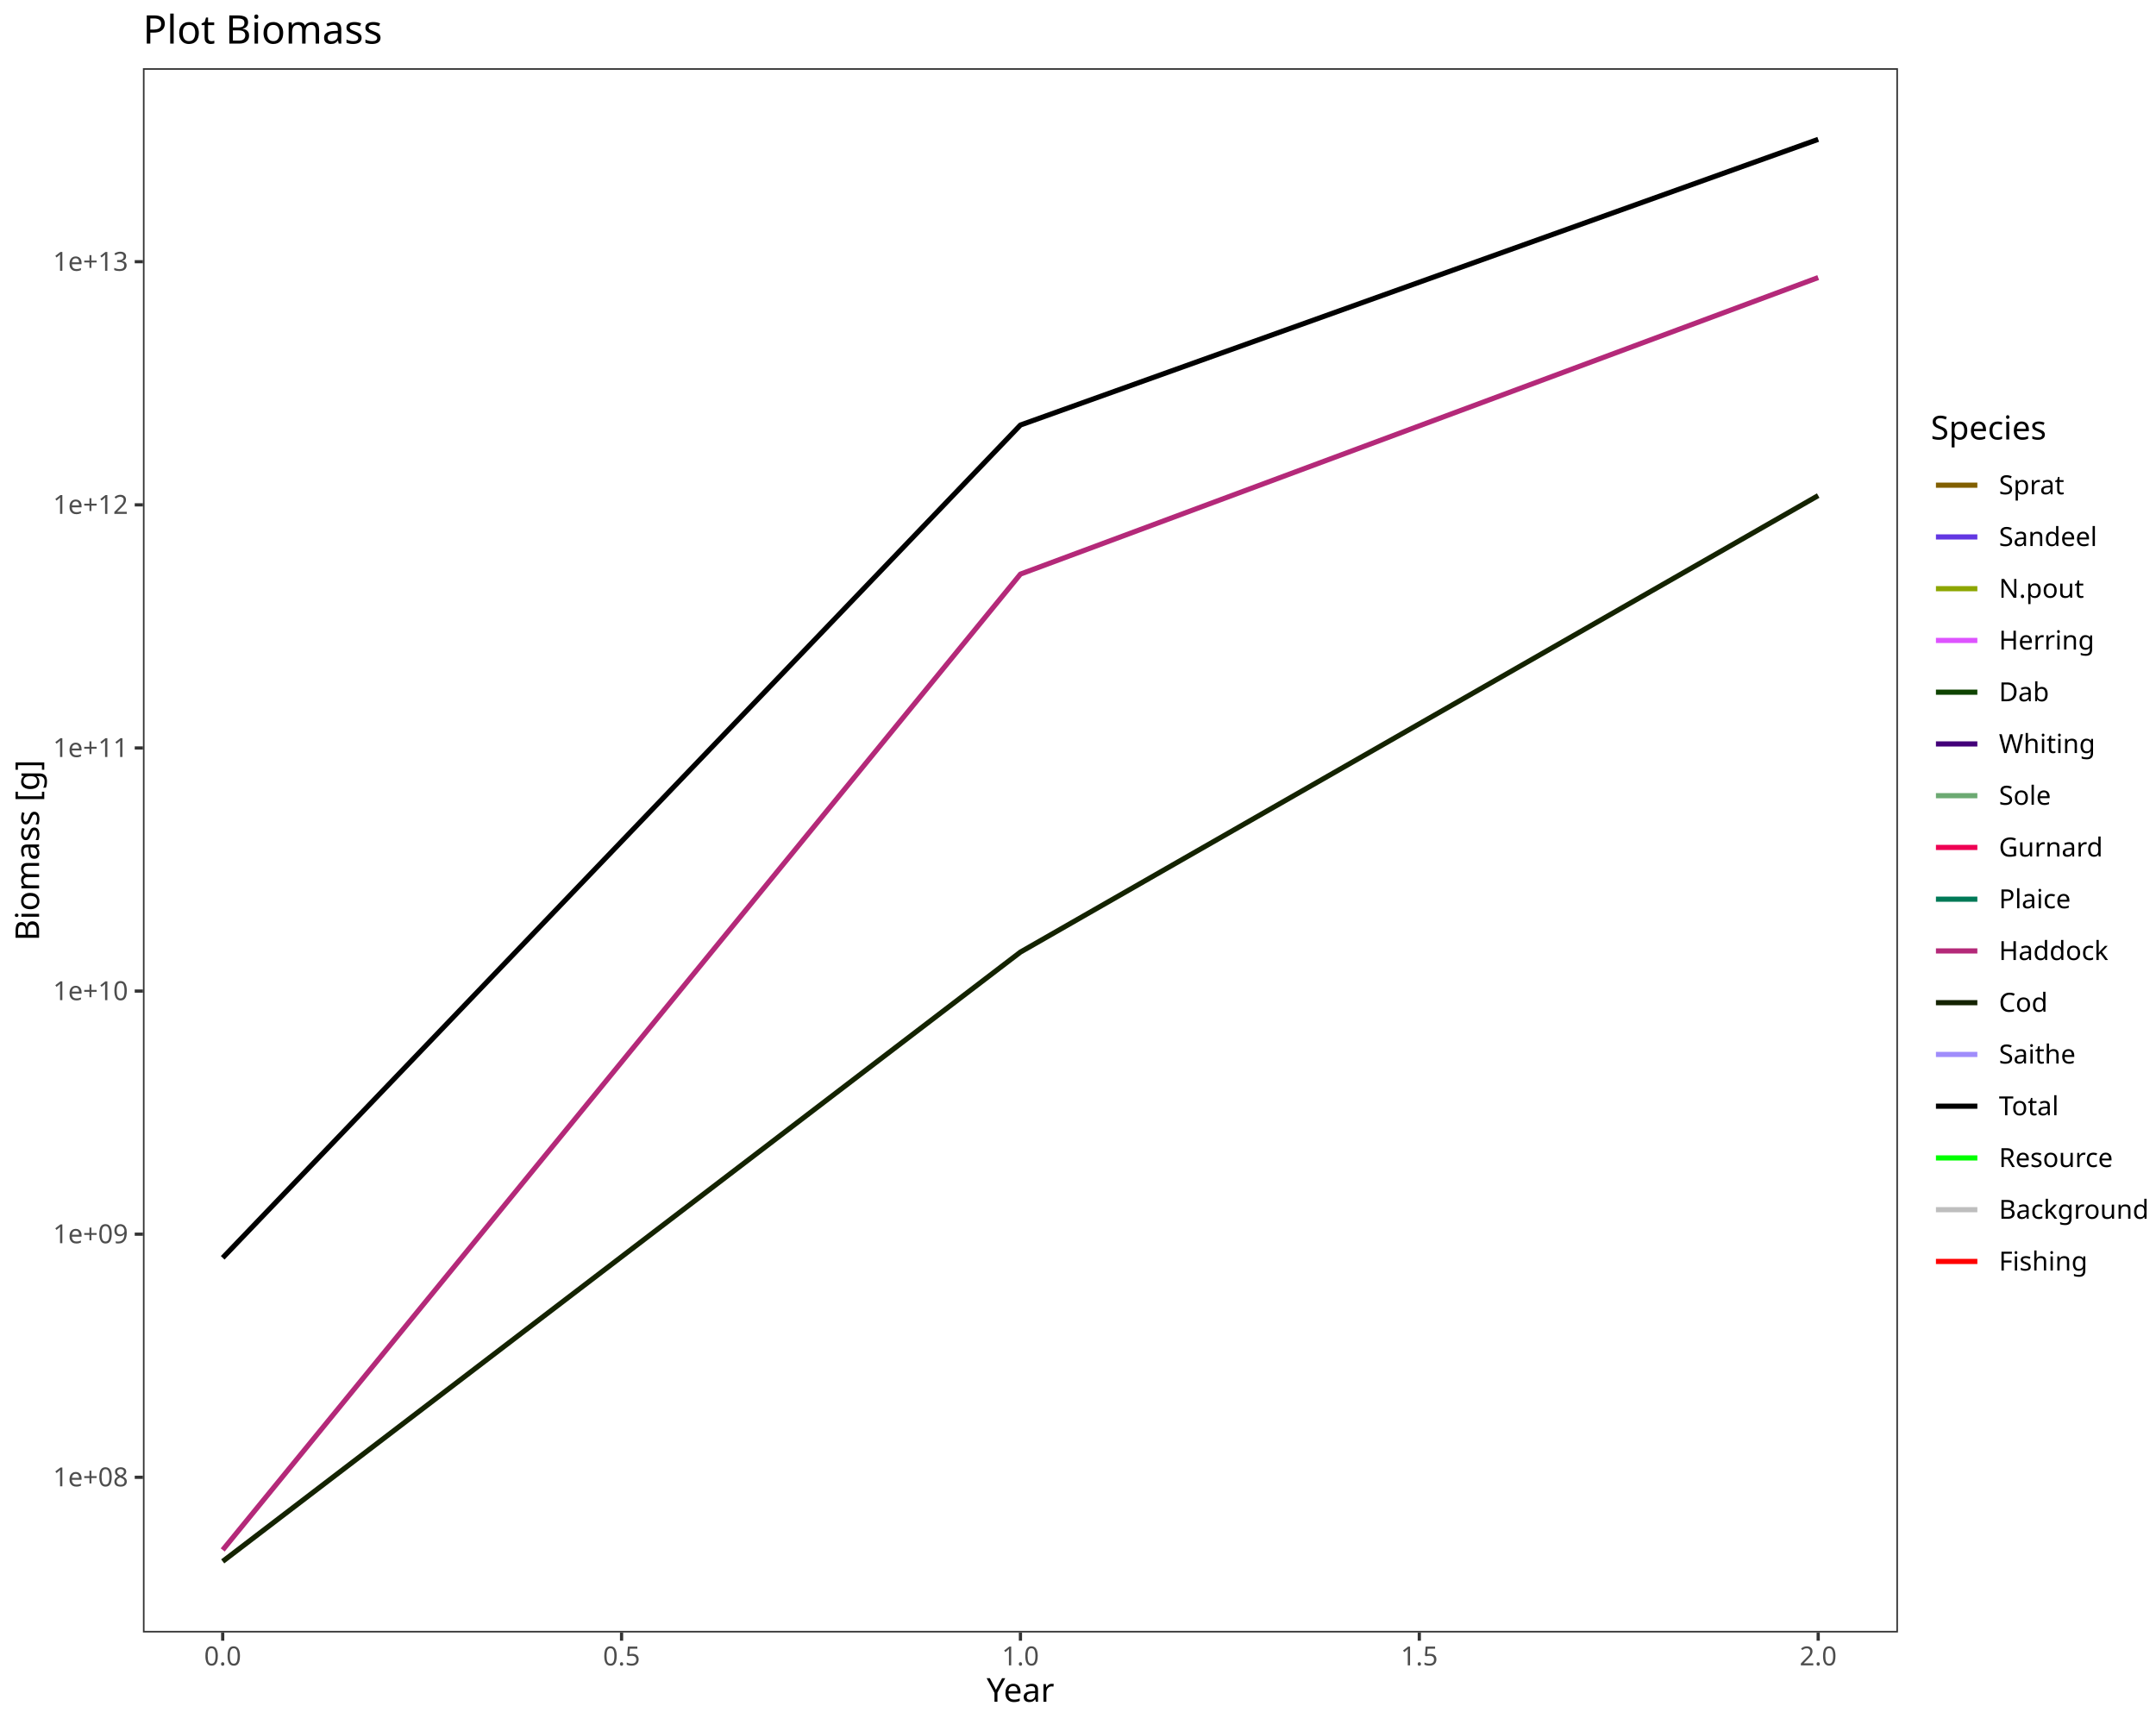
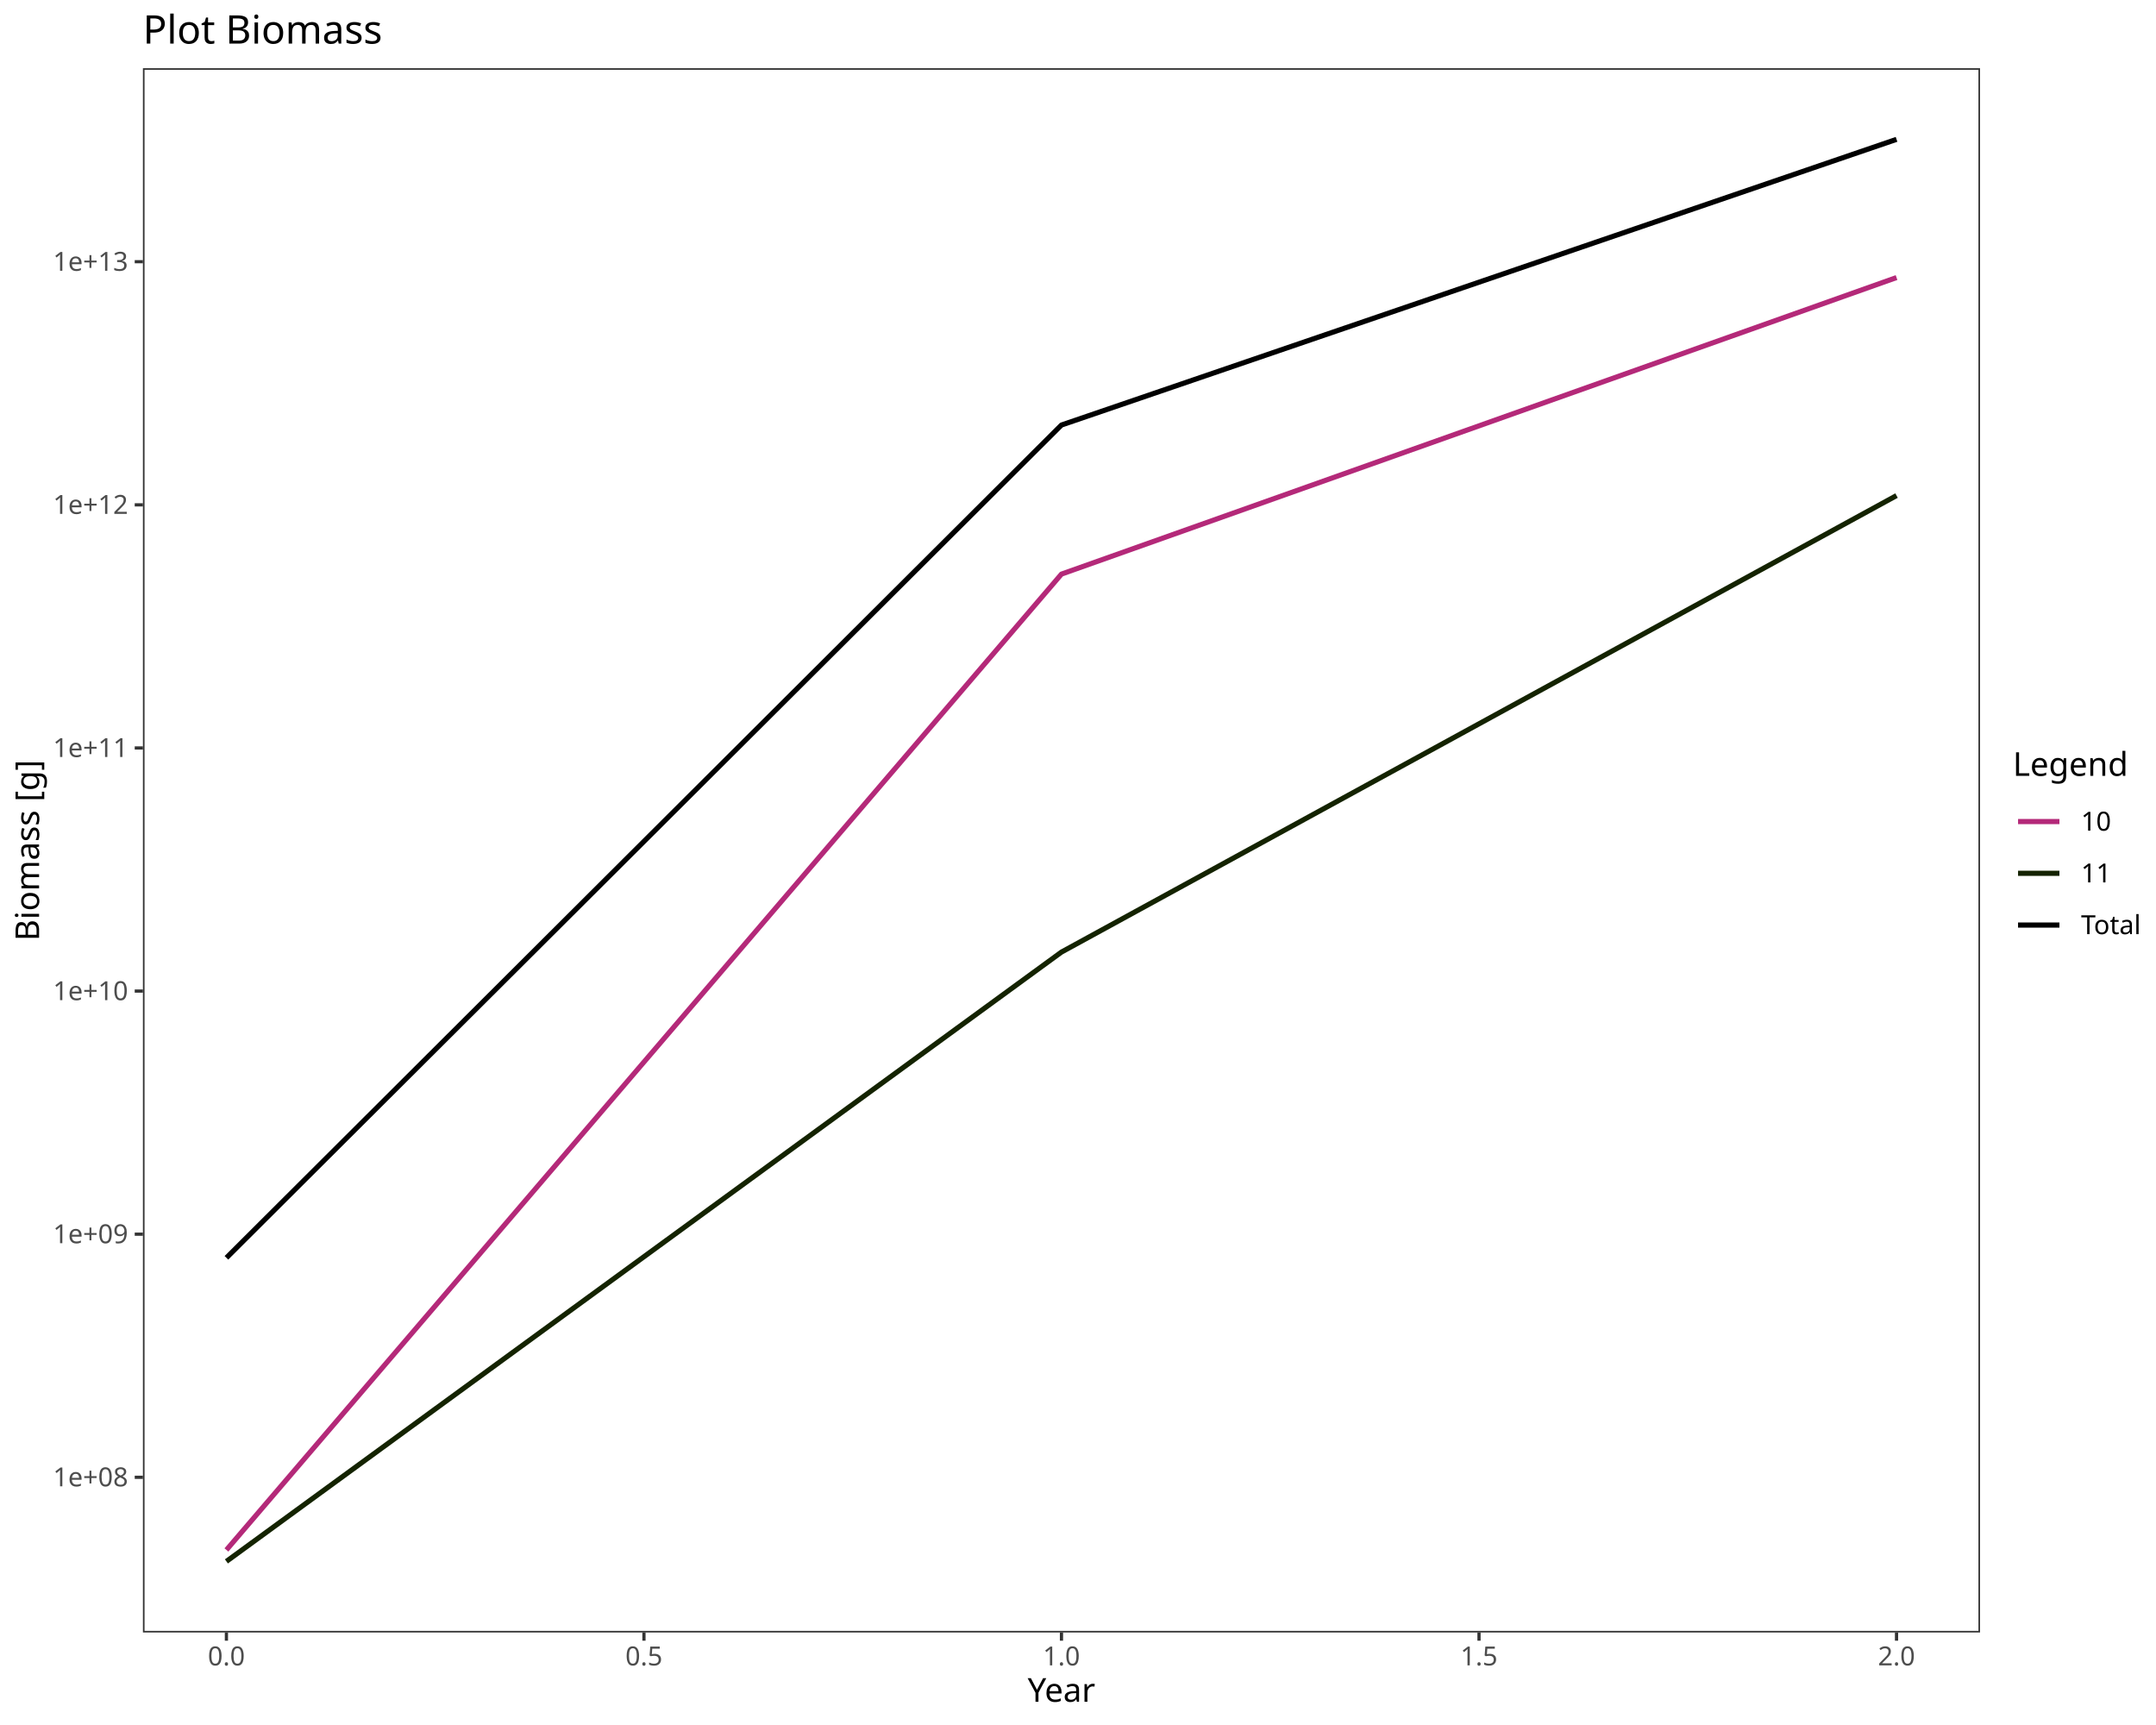
<svg xmlns="http://www.w3.org/2000/svg" class="svglite" data-engine-version="2.0" width="720.00pt" height="576.00pt" viewBox="0 0 720.00 576.00">
  <defs>
    <style type="text/css">
    .svglite line, .svglite polyline, .svglite polygon, .svglite path, .svglite rect, .svglite circle {
      fill: none;
      stroke: #000000;
      stroke-linecap: round;
      stroke-linejoin: round;
      stroke-miterlimit: 10.00;
    }
  </style>
  </defs>
  <rect width="100%" height="100%" style="stroke: none; fill: #FFFFFF;" />
  <defs>
    <clipPath id="cpMC4wMHw3MjAuMDB8MC4wMHw1NzYuMDA=">
      <rect x="0.00" y="0.00" width="720.00" height="576.00" />
    </clipPath>
  </defs>
  <g clip-path="url(#cpMC4wMHw3MjAuMDB8MC4wMHw1NzYuMDA=)">
    <rect x="0.00" y="0.00" width="720.00" height="576.00" style="stroke-width: 1.07; stroke: #FFFFFF; fill: #FFFFFF;" />
  </g>
  <defs>
-     <clipPath id="cpNDcuNzN8NjMzLjgzfDIyLjc4fDU0NS4xMQ==">
-       <rect x="47.73" y="22.78" width="586.10" height="522.33" />
+     <clipPath id="cpNDcuNzN8NjYxLjI0fDIyLjc4fDU0NS4xMQ==">
+       <rect x="47.73" y="22.78" width="613.51" height="522.33" />
    </clipPath>
  </defs>
-   <g clip-path="url(#cpNDcuNzN8NjMzLjgzfDIyLjc4fDU0NS4xMQ==)">
-     <rect x="47.73" y="22.78" width="586.10" height="522.33" style="stroke-width: 1.07; stroke: none; fill: #FFFFFF;" />
-     <polyline points="74.37,517.55 340.78,191.70 607.19,92.68 " style="stroke-width: 1.71; stroke: #B42979; stroke-linecap: butt;" />
-     <polyline points="74.37,521.37 340.78,317.91 607.19,165.48 " style="stroke-width: 1.71; stroke: #142300; stroke-linecap: butt;" />
-     <polyline points="74.37,420.00 340.78,141.92 607.19,46.53 " style="stroke-width: 1.71; stroke-linecap: butt;" />
-     <rect x="47.73" y="22.78" width="586.10" height="522.33" style="stroke-width: 1.07; stroke: #333333;" />
+   <g clip-path="url(#cpNDcuNzN8NjYxLjI0fDIyLjc4fDU0NS4xMQ==)">
+     <rect x="47.73" y="22.78" width="613.51" height="522.33" style="stroke-width: 1.07; stroke: none; fill: #FFFFFF;" />
+     <polyline points="75.61,517.55 354.48,191.70 633.35,92.68 " style="stroke-width: 1.71; stroke: #B42979; stroke-linecap: butt;" />
+     <polyline points="75.61,521.37 354.48,317.91 633.35,165.48 " style="stroke-width: 1.71; stroke: #142300; stroke-linecap: butt;" />
+     <polyline points="75.61,420.00 354.48,141.92 633.35,46.53 " style="stroke-width: 1.71; stroke-linecap: butt;" />
+     <rect x="47.73" y="22.78" width="613.51" height="522.33" style="stroke-width: 1.07; stroke: #333333;" />
  </g>
  <g clip-path="url(#cpMC4wMHw3MjAuMDB8MC4wMHw1NzYuMDA=)">
    <text x="42.79" y="496.31" text-anchor="end" style="font-size: 8.80px; fill: #4D4D4D; font-family: sans;" textLength="24.72px" lengthAdjust="spacingAndGlyphs">1e+08</text>
    <text x="42.79" y="415.13" text-anchor="end" style="font-size: 8.80px; fill: #4D4D4D; font-family: sans;" textLength="24.72px" lengthAdjust="spacingAndGlyphs">1e+09</text>
    <text x="42.79" y="333.96" text-anchor="end" style="font-size: 8.80px; fill: #4D4D4D; font-family: sans;" textLength="24.72px" lengthAdjust="spacingAndGlyphs">1e+10</text>
    <text x="42.79" y="252.78" text-anchor="end" style="font-size: 8.80px; fill: #4D4D4D; font-family: sans;" textLength="24.72px" lengthAdjust="spacingAndGlyphs">1e+11</text>
    <text x="42.79" y="171.60" text-anchor="end" style="font-size: 8.80px; fill: #4D4D4D; font-family: sans;" textLength="24.72px" lengthAdjust="spacingAndGlyphs">1e+12</text>
    <text x="42.79" y="90.42" text-anchor="end" style="font-size: 8.80px; fill: #4D4D4D; font-family: sans;" textLength="24.72px" lengthAdjust="spacingAndGlyphs">1e+13</text>
    <polyline points="44.99,493.28 47.73,493.28 " style="stroke-width: 1.07; stroke: #333333; stroke-linecap: butt;" />
    <polyline points="44.99,412.11 47.73,412.11 " style="stroke-width: 1.07; stroke: #333333; stroke-linecap: butt;" />
    <polyline points="44.99,330.93 47.73,330.93 " style="stroke-width: 1.07; stroke: #333333; stroke-linecap: butt;" />
    <polyline points="44.99,249.75 47.73,249.75 " style="stroke-width: 1.07; stroke: #333333; stroke-linecap: butt;" />
    <polyline points="44.99,168.57 47.73,168.57 " style="stroke-width: 1.07; stroke: #333333; stroke-linecap: butt;" />
    <polyline points="44.99,87.39 47.73,87.39 " style="stroke-width: 1.07; stroke: #333333; stroke-linecap: butt;" />
-     <polyline points="74.37,547.85 74.37,545.11 " style="stroke-width: 1.07; stroke: #333333; stroke-linecap: butt;" />
-     <polyline points="207.57,547.85 207.57,545.11 " style="stroke-width: 1.07; stroke: #333333; stroke-linecap: butt;" />
-     <polyline points="340.78,547.85 340.78,545.11 " style="stroke-width: 1.07; stroke: #333333; stroke-linecap: butt;" />
-     <polyline points="473.98,547.85 473.98,545.11 " style="stroke-width: 1.07; stroke: #333333; stroke-linecap: butt;" />
-     <polyline points="607.19,547.85 607.19,545.11 " style="stroke-width: 1.07; stroke: #333333; stroke-linecap: butt;" />
-     <text x="74.37" y="556.10" text-anchor="middle" style="font-size: 8.80px; fill: #4D4D4D; font-family: sans;" textLength="12.23px" lengthAdjust="spacingAndGlyphs">0.0</text>
-     <text x="207.57" y="556.10" text-anchor="middle" style="font-size: 8.80px; fill: #4D4D4D; font-family: sans;" textLength="12.23px" lengthAdjust="spacingAndGlyphs">0.5</text>
-     <text x="340.78" y="556.10" text-anchor="middle" style="font-size: 8.80px; fill: #4D4D4D; font-family: sans;" textLength="12.23px" lengthAdjust="spacingAndGlyphs">1.0</text>
-     <text x="473.98" y="556.10" text-anchor="middle" style="font-size: 8.80px; fill: #4D4D4D; font-family: sans;" textLength="12.23px" lengthAdjust="spacingAndGlyphs">1.5</text>
-     <text x="607.19" y="556.10" text-anchor="middle" style="font-size: 8.80px; fill: #4D4D4D; font-family: sans;" textLength="12.23px" lengthAdjust="spacingAndGlyphs">2.0</text>
-     <text x="340.78" y="568.24" text-anchor="middle" style="font-size: 11.00px; font-family: sans;" textLength="23.24px" lengthAdjust="spacingAndGlyphs">Year</text>
+     <polyline points="75.61,547.85 75.61,545.11 " style="stroke-width: 1.07; stroke: #333333; stroke-linecap: butt;" />
+     <polyline points="215.05,547.85 215.05,545.11 " style="stroke-width: 1.07; stroke: #333333; stroke-linecap: butt;" />
+     <polyline points="354.48,547.85 354.48,545.11 " style="stroke-width: 1.07; stroke: #333333; stroke-linecap: butt;" />
+     <polyline points="493.92,547.85 493.92,545.11 " style="stroke-width: 1.07; stroke: #333333; stroke-linecap: butt;" />
+     <polyline points="633.35,547.85 633.35,545.11 " style="stroke-width: 1.07; stroke: #333333; stroke-linecap: butt;" />
+     <text x="75.61" y="556.10" text-anchor="middle" style="font-size: 8.80px; fill: #4D4D4D; font-family: sans;" textLength="12.23px" lengthAdjust="spacingAndGlyphs">0.0</text>
+     <text x="215.05" y="556.10" text-anchor="middle" style="font-size: 8.80px; fill: #4D4D4D; font-family: sans;" textLength="12.23px" lengthAdjust="spacingAndGlyphs">0.5</text>
+     <text x="354.48" y="556.10" text-anchor="middle" style="font-size: 8.80px; fill: #4D4D4D; font-family: sans;" textLength="12.23px" lengthAdjust="spacingAndGlyphs">1.0</text>
+     <text x="493.92" y="556.10" text-anchor="middle" style="font-size: 8.80px; fill: #4D4D4D; font-family: sans;" textLength="12.23px" lengthAdjust="spacingAndGlyphs">1.5</text>
+     <text x="633.35" y="556.10" text-anchor="middle" style="font-size: 8.80px; fill: #4D4D4D; font-family: sans;" textLength="12.23px" lengthAdjust="spacingAndGlyphs">2.0</text>
+     <text x="354.48" y="568.24" text-anchor="middle" style="font-size: 11.00px; font-family: sans;" textLength="23.24px" lengthAdjust="spacingAndGlyphs">Year</text>
    <text transform="translate(13.05,283.95) rotate(-90)" text-anchor="middle" style="font-size: 11.00px; font-family: sans;" textLength="57.48px" lengthAdjust="spacingAndGlyphs">Biomass [g]</text>
-     <rect x="644.78" y="138.04" width="69.74" height="291.81" style="stroke-width: 1.07; stroke: none; fill: #FFFFFF;" />
-     <text x="644.78" y="146.75" style="font-size: 11.00px; font-family: sans;" textLength="39.14px" lengthAdjust="spacingAndGlyphs">Species</text>
-     <rect x="644.78" y="153.37" width="17.28" height="17.28" style="stroke-width: 1.07; stroke: none; fill: #FFFFFF;" />
-     <line x1="646.51" y1="162.01" x2="660.34" y2="162.01" style="stroke-width: 1.71; stroke: #815F00; stroke-linecap: butt;" />
-     <rect x="644.78" y="170.65" width="17.28" height="17.28" style="stroke-width: 1.07; stroke: none; fill: #FFFFFF;" />
-     <line x1="646.51" y1="179.29" x2="660.34" y2="179.29" style="stroke-width: 1.71; stroke: #6237E2; stroke-linecap: butt;" />
-     <rect x="644.78" y="187.93" width="17.28" height="17.28" style="stroke-width: 1.07; stroke: none; fill: #FFFFFF;" />
-     <line x1="646.51" y1="196.57" x2="660.34" y2="196.57" style="stroke-width: 1.71; stroke: #8DA600; stroke-linecap: butt;" />
-     <rect x="644.78" y="205.21" width="17.28" height="17.28" style="stroke-width: 1.07; stroke: none; fill: #FFFFFF;" />
-     <line x1="646.51" y1="213.85" x2="660.34" y2="213.85" style="stroke-width: 1.71; stroke: #DE53FF; stroke-linecap: butt;" />
-     <rect x="644.78" y="222.49" width="17.28" height="17.28" style="stroke-width: 1.07; stroke: none; fill: #FFFFFF;" />
-     <line x1="646.51" y1="231.13" x2="660.34" y2="231.13" style="stroke-width: 1.71; stroke: #0E4300; stroke-linecap: butt;" />
-     <rect x="644.78" y="239.77" width="17.28" height="17.28" style="stroke-width: 1.07; stroke: none; fill: #FFFFFF;" />
-     <line x1="646.51" y1="248.41" x2="660.34" y2="248.41" style="stroke-width: 1.71; stroke: #430079; stroke-linecap: butt;" />
-     <rect x="644.78" y="257.05" width="17.28" height="17.28" style="stroke-width: 1.07; stroke: none; fill: #FFFFFF;" />
-     <line x1="646.51" y1="265.69" x2="660.34" y2="265.69" style="stroke-width: 1.71; stroke: #6CAA72; stroke-linecap: butt;" />
-     <rect x="644.78" y="274.33" width="17.28" height="17.28" style="stroke-width: 1.07; stroke: none; fill: #FFFFFF;" />
-     <line x1="646.51" y1="282.97" x2="660.34" y2="282.97" style="stroke-width: 1.71; stroke: #EE0053; stroke-linecap: butt;" />
-     <rect x="644.78" y="291.61" width="17.28" height="17.28" style="stroke-width: 1.07; stroke: none; fill: #FFFFFF;" />
-     <line x1="646.51" y1="300.25" x2="660.34" y2="300.25" style="stroke-width: 1.71; stroke: #007957; stroke-linecap: butt;" />
-     <rect x="644.78" y="308.89" width="17.28" height="17.28" style="stroke-width: 1.07; stroke: none; fill: #FFFFFF;" />
-     <line x1="646.51" y1="317.53" x2="660.34" y2="317.53" style="stroke-width: 1.71; stroke: #B42979; stroke-linecap: butt;" />
-     <rect x="644.78" y="326.17" width="17.28" height="17.28" style="stroke-width: 1.07; stroke: none; fill: #FFFFFF;" />
-     <line x1="646.51" y1="334.81" x2="660.34" y2="334.81" style="stroke-width: 1.71; stroke: #142300; stroke-linecap: butt;" />
-     <rect x="644.78" y="343.45" width="17.28" height="17.28" style="stroke-width: 1.07; stroke: none; fill: #FFFFFF;" />
-     <line x1="646.51" y1="352.09" x2="660.34" y2="352.09" style="stroke-width: 1.71; stroke: #A08DFB; stroke-linecap: butt;" />
-     <rect x="644.78" y="360.73" width="17.28" height="17.28" style="stroke-width: 1.07; stroke: none; fill: #FFFFFF;" />
-     <line x1="646.51" y1="369.37" x2="660.34" y2="369.37" style="stroke-width: 1.71; stroke-linecap: butt;" />
-     <rect x="644.78" y="378.01" width="17.28" height="17.28" style="stroke-width: 1.07; stroke: none; fill: #FFFFFF;" />
-     <line x1="646.51" y1="386.65" x2="660.34" y2="386.65" style="stroke-width: 1.71; stroke: #00FF00; stroke-linecap: butt;" />
-     <rect x="644.78" y="395.29" width="17.28" height="17.28" style="stroke-width: 1.07; stroke: none; fill: #FFFFFF;" />
-     <line x1="646.51" y1="403.93" x2="660.34" y2="403.93" style="stroke-width: 1.71; stroke: #BEBEBE; stroke-linecap: butt;" />
-     <rect x="644.78" y="412.57" width="17.28" height="17.28" style="stroke-width: 1.07; stroke: none; fill: #FFFFFF;" />
-     <line x1="646.51" y1="421.21" x2="660.34" y2="421.21" style="stroke-width: 1.71; stroke: #FF0000; stroke-linecap: butt;" />
-     <text x="667.54" y="165.04" style="font-size: 8.80px; font-family: sans;" textLength="21.04px" lengthAdjust="spacingAndGlyphs">Sprat</text>
-     <text x="667.54" y="182.32" style="font-size: 8.80px; font-family: sans;" textLength="32.30px" lengthAdjust="spacingAndGlyphs">Sandeel</text>
-     <text x="667.54" y="199.60" style="font-size: 8.80px; font-family: sans;" textLength="25.93px" lengthAdjust="spacingAndGlyphs">N.pout</text>
-     <text x="667.54" y="216.88" style="font-size: 8.80px; font-family: sans;" textLength="28.86px" lengthAdjust="spacingAndGlyphs">Herring</text>
-     <text x="667.54" y="234.16" style="font-size: 8.80px; font-family: sans;" textLength="16.15px" lengthAdjust="spacingAndGlyphs">Dab</text>
-     <text x="667.54" y="251.44" style="font-size: 8.80px; font-family: sans;" textLength="29.34px" lengthAdjust="spacingAndGlyphs">Whiting</text>
-     <text x="667.54" y="268.72" style="font-size: 8.80px; font-family: sans;" textLength="17.61px" lengthAdjust="spacingAndGlyphs">Sole</text>
-     <text x="667.54" y="286.00" style="font-size: 8.80px; font-family: sans;" textLength="32.29px" lengthAdjust="spacingAndGlyphs">Gurnard</text>
-     <text x="667.54" y="303.28" style="font-size: 8.80px; font-family: sans;" textLength="23.97px" lengthAdjust="spacingAndGlyphs">Plaice</text>
-     <text x="667.54" y="320.56" style="font-size: 8.80px; font-family: sans;" textLength="34.74px" lengthAdjust="spacingAndGlyphs">Haddock</text>
-     <text x="667.54" y="337.84" style="font-size: 8.80px; font-family: sans;" textLength="16.15px" lengthAdjust="spacingAndGlyphs">Cod</text>
-     <text x="667.54" y="355.12" style="font-size: 8.80px; font-family: sans;" textLength="24.95px" lengthAdjust="spacingAndGlyphs">Saithe</text>
-     <text x="667.54" y="372.40" style="font-size: 8.80px; font-family: sans;" textLength="19.56px" lengthAdjust="spacingAndGlyphs">Total</text>
-     <text x="667.54" y="389.68" style="font-size: 8.80px; font-family: sans;" textLength="37.67px" lengthAdjust="spacingAndGlyphs">Resource</text>
-     <text x="667.54" y="406.96" style="font-size: 8.80px; font-family: sans;" textLength="46.98px" lengthAdjust="spacingAndGlyphs">Background</text>
-     <text x="667.54" y="424.24" style="font-size: 8.80px; font-family: sans;" textLength="28.37px" lengthAdjust="spacingAndGlyphs">Fishing</text>
+     <rect x="672.20" y="250.36" width="42.32" height="67.17" style="stroke-width: 1.07; stroke: none; fill: #FFFFFF;" />
+     <text x="672.20" y="259.07" style="font-size: 11.00px; font-family: sans;" textLength="36.71px" lengthAdjust="spacingAndGlyphs">Legend</text>
+     <rect x="672.20" y="265.69" width="17.28" height="17.28" style="stroke-width: 1.07; stroke: none; fill: #FFFFFF;" />
+     <line x1="673.93" y1="274.33" x2="687.75" y2="274.33" style="stroke-width: 1.71; stroke: #B42979; stroke-linecap: butt;" />
+     <rect x="672.20" y="282.97" width="17.28" height="17.28" style="stroke-width: 1.07; stroke: none; fill: #FFFFFF;" />
+     <line x1="673.93" y1="291.61" x2="687.75" y2="291.61" style="stroke-width: 1.71; stroke: #142300; stroke-linecap: butt;" />
+     <rect x="672.20" y="300.25" width="17.28" height="17.28" style="stroke-width: 1.07; stroke: none; fill: #FFFFFF;" />
+     <line x1="673.93" y1="308.89" x2="687.75" y2="308.89" style="stroke-width: 1.71; stroke-linecap: butt;" />
+     <text x="694.96" y="277.36" style="font-size: 8.80px; font-family: sans;" textLength="9.79px" lengthAdjust="spacingAndGlyphs">10</text>
+     <text x="694.96" y="294.64" style="font-size: 8.80px; font-family: sans;" textLength="9.79px" lengthAdjust="spacingAndGlyphs">11</text>
+     <text x="694.96" y="311.92" style="font-size: 8.80px; font-family: sans;" textLength="19.56px" lengthAdjust="spacingAndGlyphs">Total</text>
    <text x="47.73" y="14.56" style="font-size: 13.20px; font-family: sans;" textLength="77.05px" lengthAdjust="spacingAndGlyphs">Plot Biomass</text>
  </g>
</svg>
